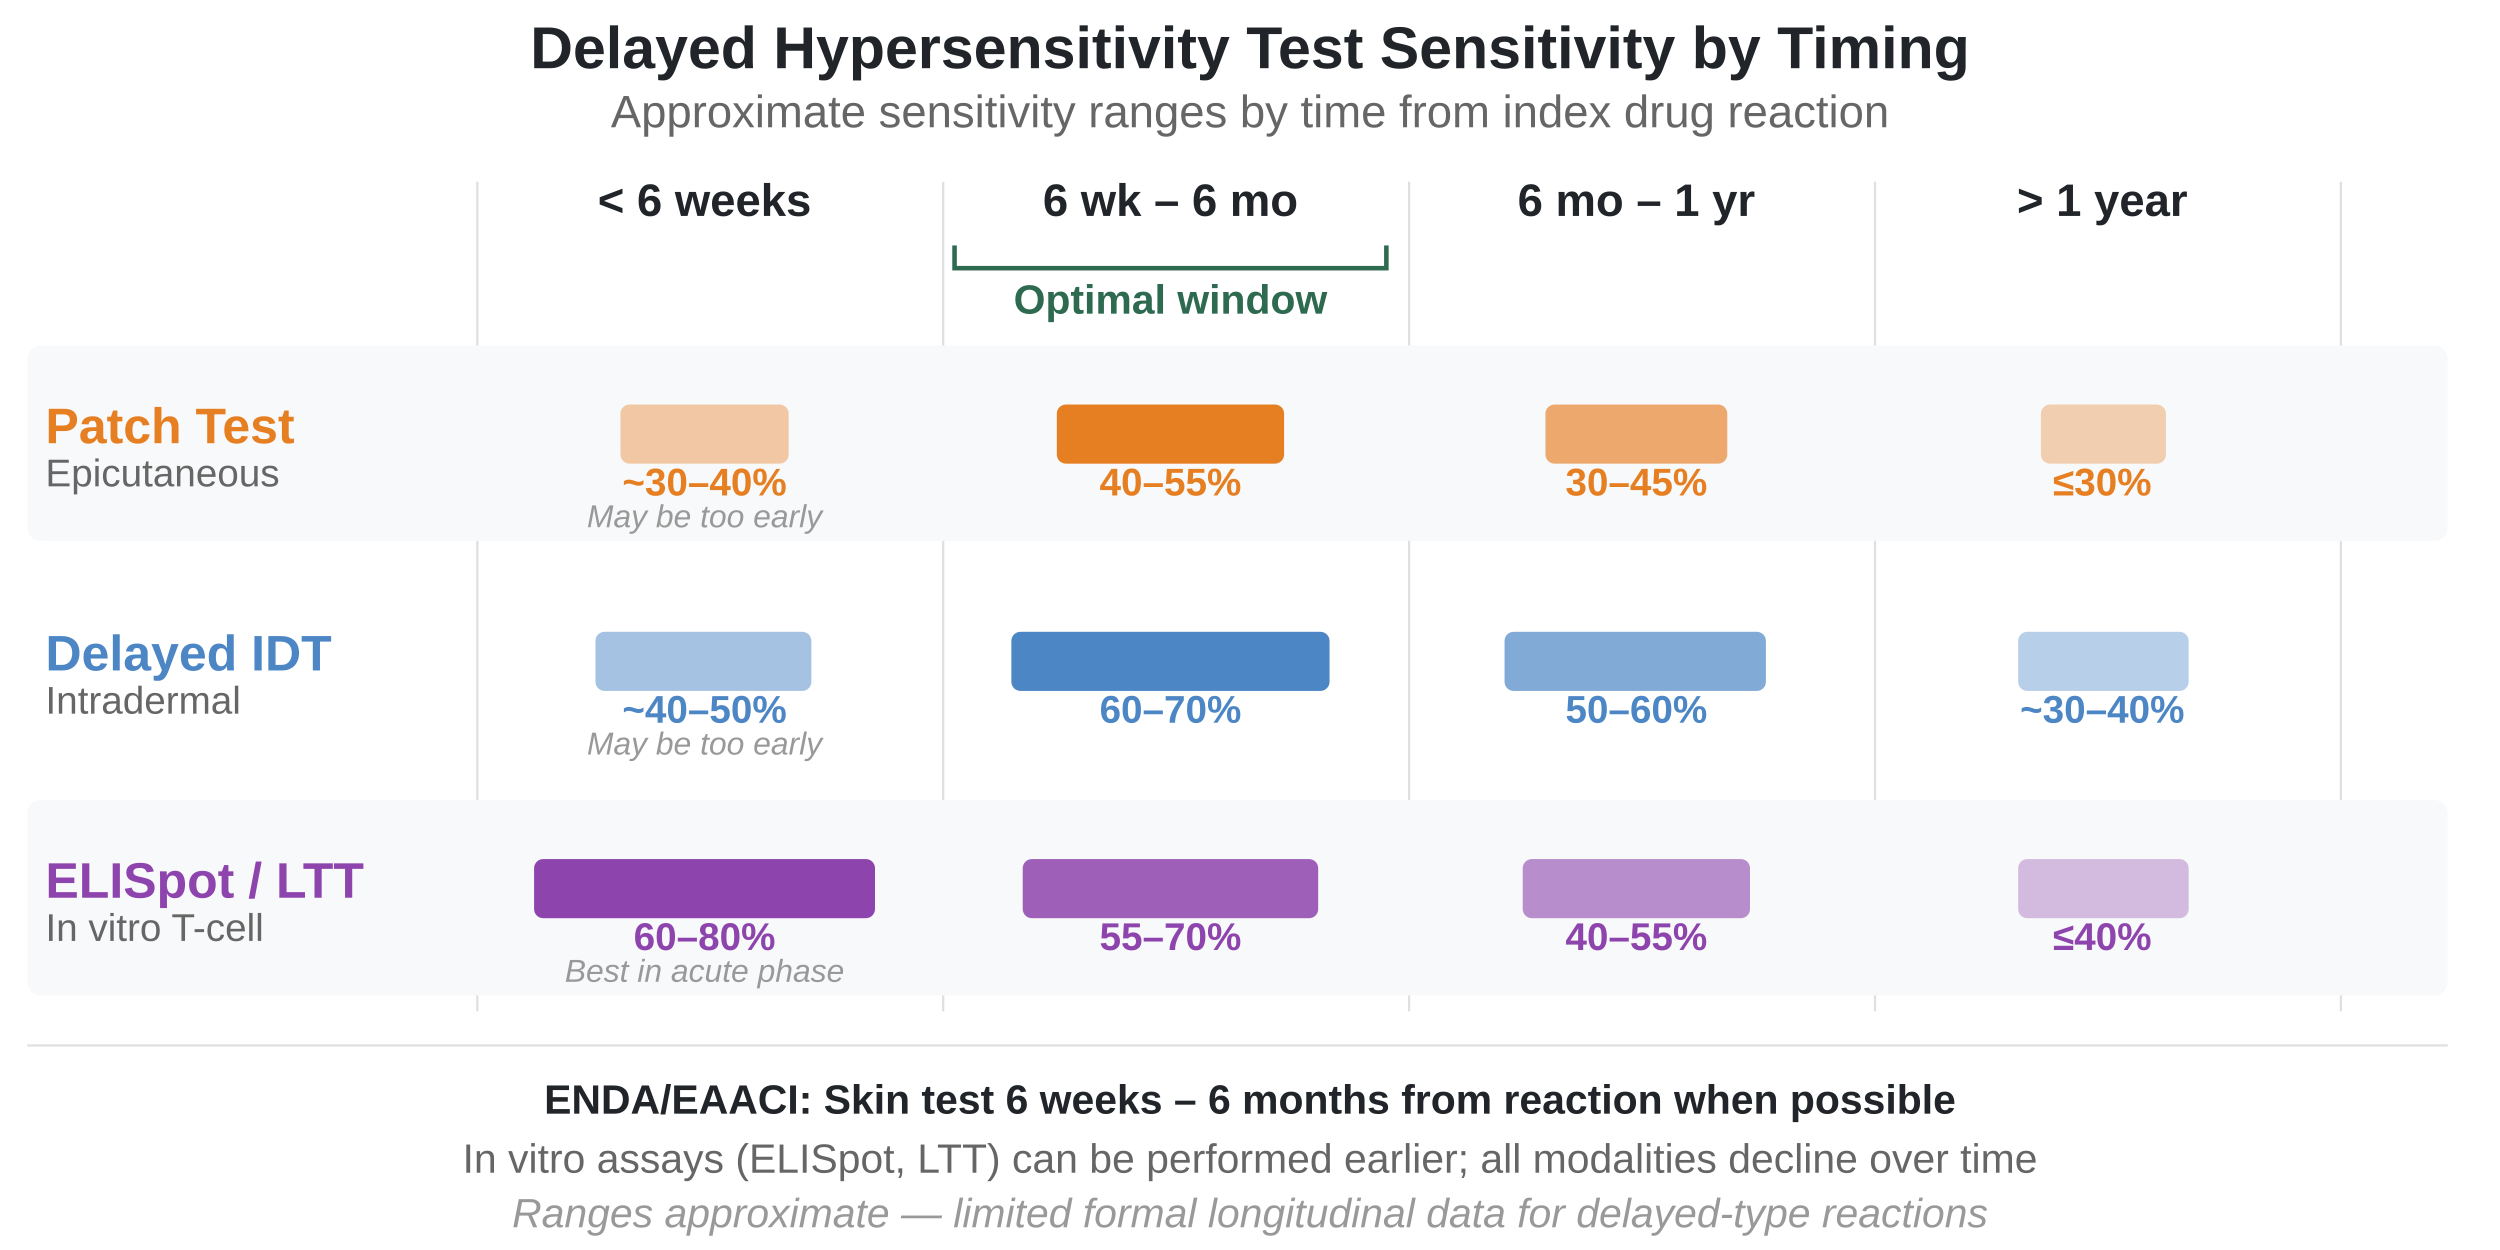
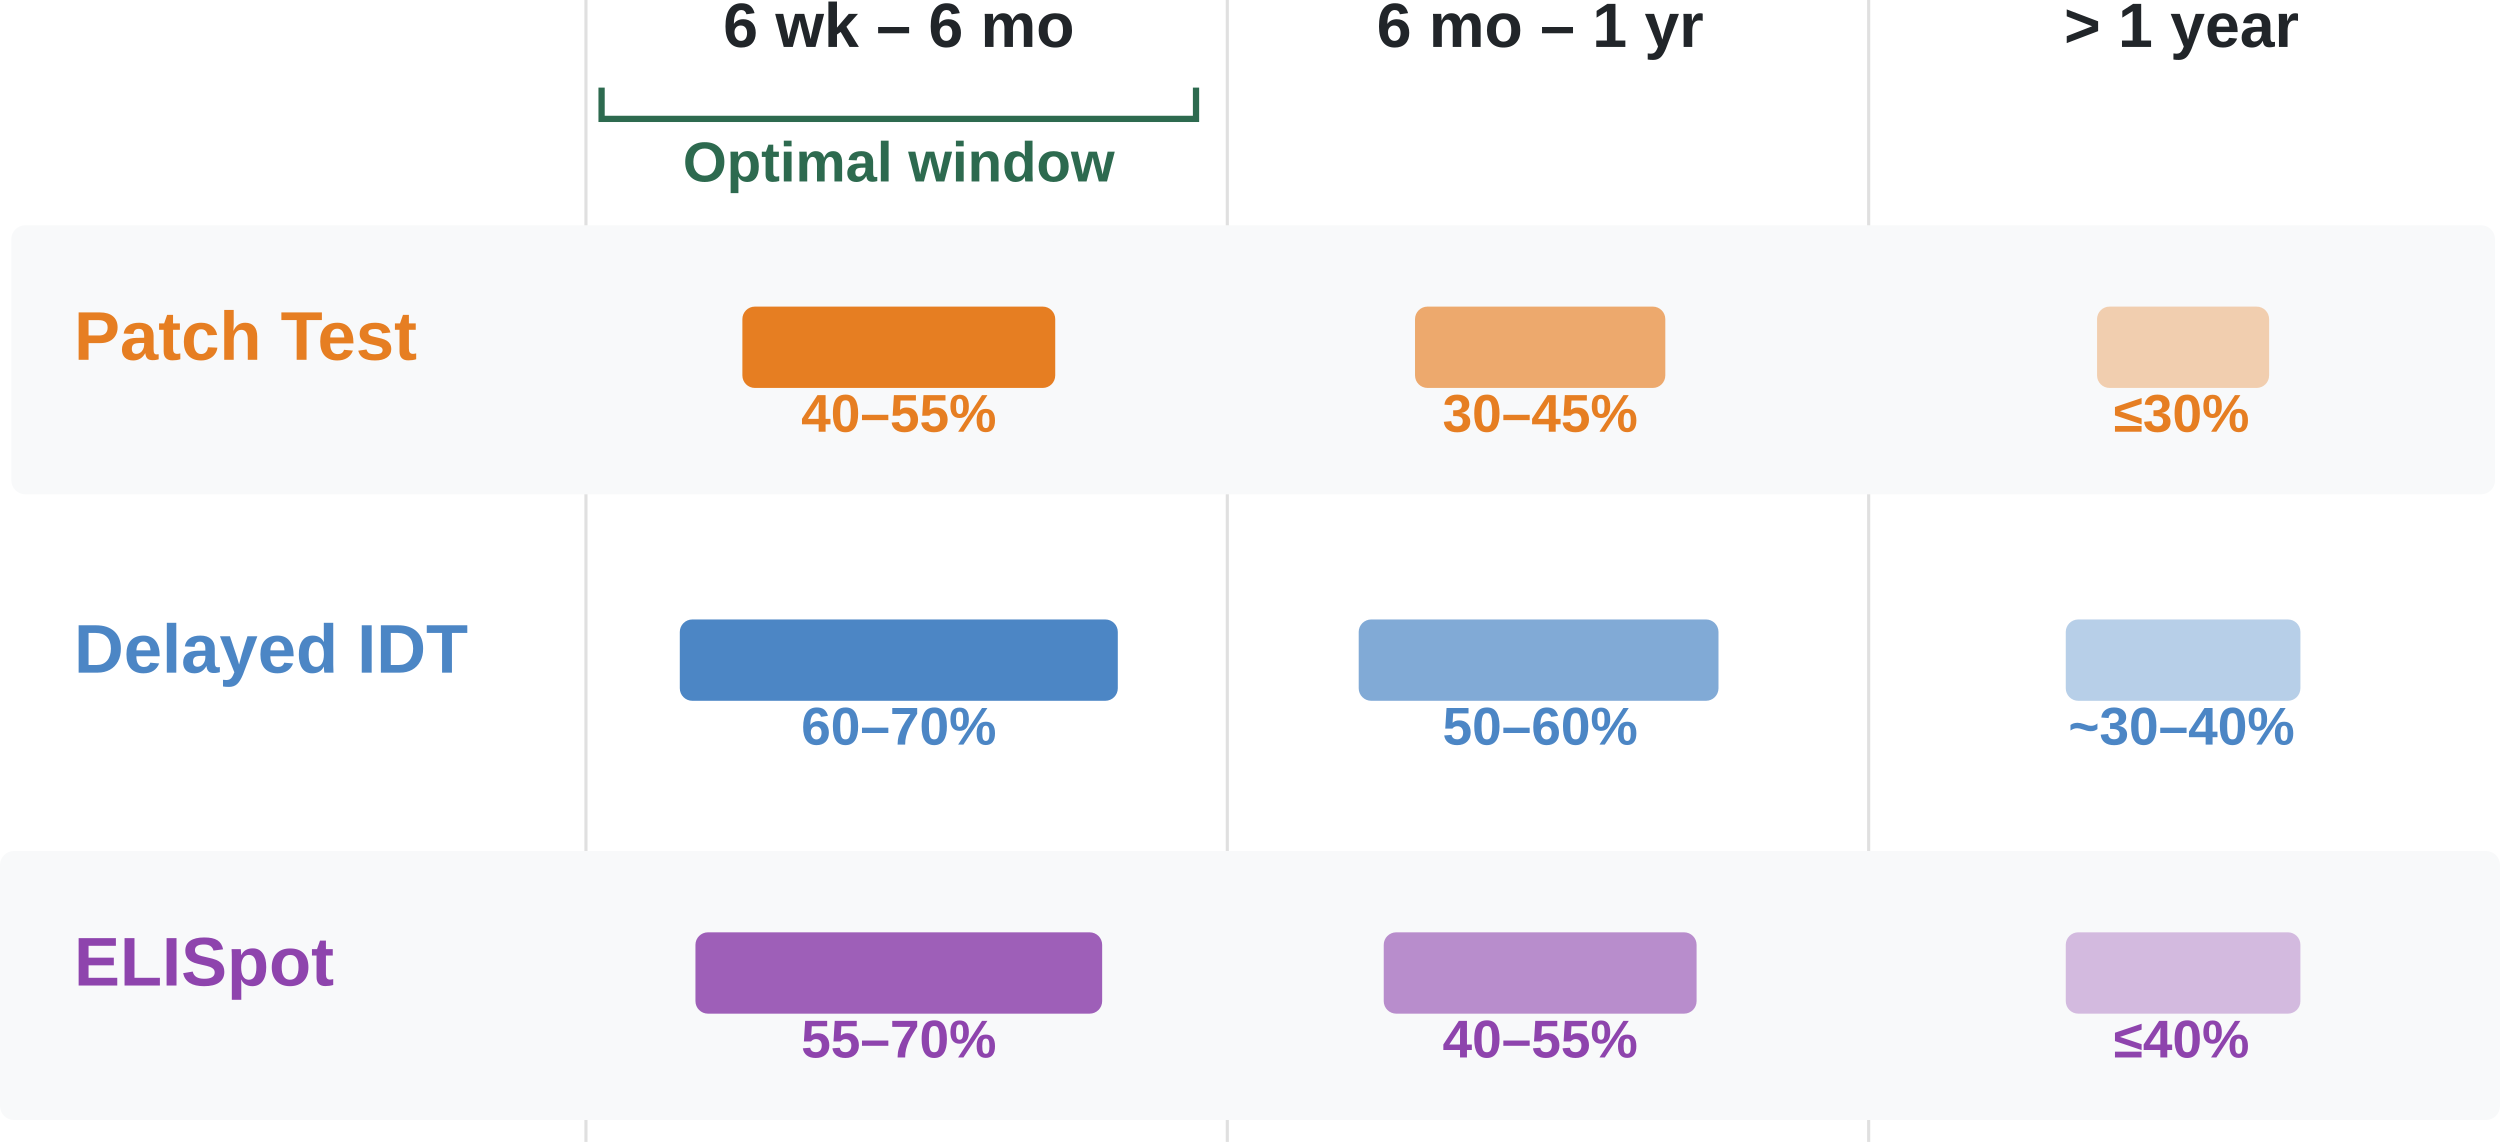
- <svg xmlns="http://www.w3.org/2000/svg" version="1.1" viewBox="0 0 1100 550" width="1100" height="550" id="svg1">
-   <defs>
-     <style>
+ <svg xmlns="http://www.w3.org/2000/svg" version="1.1" viewBox="0 0 799.084 365" width="799.084" height="365" id="svg1">
+   <defs id="defs1">
+     <style id="style1">
      .title { font-family: Arial-BoldMT, Arial; font-weight: 700; font-size: 26px; fill: #212529; }
      .subtitle { font-family: ArialMT, Arial; font-size: 20px; fill: #666; }
      .col-header { font-family: Arial-BoldMT, Arial; font-weight: 700; font-size: 20px; fill: #212529; }
      .row-label { font-family: Arial-BoldMT, Arial; font-weight: 700; font-size: 22px; }
      .row-desc { font-family: ArialMT, Arial; font-size: 17px; fill: #666; }
      .pct { font-family: Arial-BoldMT, Arial; font-weight: 700; font-size: 17px; }
      .bracket-label { font-family: Arial-BoldMT, Arial; font-weight: 700; font-size: 18px; fill: #2d6a4f; }
      .bracket { fill: none; stroke: #2d6a4f; stroke-width: 2; }
      .note { font-family: ArialMT, Arial; font-size: 18px; fill: #666; }
      .note-em { font-family: Arial-BoldMT, Arial; font-weight: 700; font-size: 18px; fill: #212529; }
      .cell-note { font-family: ArialMT, Arial; font-size: 14px; fill: #999; font-style: italic; }
      .divider { fill: none; stroke: #e0e0e0; stroke-width: 1; }
      .row-bg { fill: #f8f9fa; }
    </style>
  </defs>
-   <g id="layer1">
-     <text class="title" x="550" y="30" text-anchor="middle">Delayed Hypersensitivity Test Sensitivity by Timing</text>
-     <text class="subtitle" x="550" y="56" text-anchor="middle">Approximate sensitivity ranges by time from index drug reaction</text>
-     <text class="col-header" x="310" y="95" text-anchor="middle">&lt; 6 weeks</text>
-     <text class="col-header" x="515" y="95" text-anchor="middle">6 wk – 6 mo</text>
-     <text class="col-header" x="720" y="95" text-anchor="middle">6 mo – 1 yr</text>
-     <text class="col-header" x="925" y="95" text-anchor="middle">&gt; 1 year</text>
-     <path class="bracket" d="M420,108 L420,118 L610,118 L610,108" />
-     <text class="bracket-label" x="515" y="138" text-anchor="middle">Optimal window</text>
-     <line class="divider" x1="210" y1="80" x2="210" y2="445" />
-     <line class="divider" x1="415" y1="80" x2="415" y2="445" />
-     <line class="divider" x1="620" y1="80" x2="620" y2="445" />
-     <line class="divider" x1="825" y1="80" x2="825" y2="445" />
-     <line class="divider" x1="1030" y1="80" x2="1030" y2="445" />
-     <rect class="row-bg" x="12" y="152" width="1065" height="86" rx="6" />
-     <rect class="row-bg" x="12" y="352" width="1065" height="86" rx="6" />
-     <text class="row-label" x="20" y="195" text-anchor="start" fill="#e67e22">Patch Test</text>
-     <text class="row-desc" x="20" y="214" text-anchor="start">Epicutaneous</text>
-     <text class="row-label" x="20" y="295" text-anchor="start" fill="#4c86c5">Delayed IDT</text>
-     <text class="row-desc" x="20" y="314" text-anchor="start">Intradermal</text>
-     <text class="row-label" x="20" y="395" text-anchor="start" fill="#8e44ad">ELISpot / LTT</text>
-     <text class="row-desc" x="20" y="414" text-anchor="start">In vitro T-cell</text>
+   <g id="layer1" style="display:inline" transform="translate(-227.7125,-80)">
+     <text class="col-header" x="515" y="95" text-anchor="middle" id="text4">6 wk – 6 mo</text>
+     <path class="bracket" d="m 420,108 v 10 h 190 v -10" id="path6" />
+     <text class="bracket-label" x="515" y="138" text-anchor="middle" id="text7">Optimal window</text>
+     <line class="divider" x1="415" y1="80" x2="415" y2="445" id="line8" />
+     <line class="divider" x1="620" y1="80" x2="620" y2="445" id="line9" />
+     <line class="divider" x1="825" y1="80" x2="825" y2="445" id="line10" />
+     <rect class="row-bg" x="231.328" y="152" width="793.885" height="86" rx="4.473" id="rect11" style="stroke-width:0.863" />
+     <rect class="row-bg" x="227.713" y="352" width="799.084" height="86" rx="4.502" id="rect12" style="stroke-width:0.866" />
+     <text class="row-label" x="251.379" y="195" text-anchor="start" fill="#e67e22" id="text12">Patch Test</text>
+     <text class="row-label" x="251.379" y="295" text-anchor="start" fill="#4c86c5" id="text14">Delayed IDT</text>
+     <text class="row-label" x="251.379" y="395" text-anchor="start" fill="#8e44ad" id="text16">ELISpot</text>
+     <rect fill="#e67e22" x="465" y="178" width="100" height="26" rx="4" id="rect19" style="display:inline" />
+     <text class="pct" x="515" y="218" text-anchor="middle" fill="#e67e22" id="text20" style="display:inline">40–55%</text>
+     <rect fill="#4c86c5" x="445" y="278" width="140" height="26" rx="4" id="rect24" style="display:inline" />
+     <text class="pct" x="515" y="318" text-anchor="middle" fill="#4c86c5" id="text25" style="display:inline">60–70%</text>
+     <rect fill="#8e44ad" opacity="0.85" x="450" y="378" width="130" height="26" rx="4" id="rect29" style="display:inline" />
+     <text class="pct" x="515" y="418" text-anchor="middle" fill="#8e44ad" id="text30" style="display:inline">55–70%</text>
  </g>
-   <g id="layer2">
-     <rect fill="#e67e22" opacity="0.4" x="273" y="178" width="74" height="26" rx="4" />
-     <text class="pct" x="310" y="218" text-anchor="middle" fill="#e67e22">~30–40%</text>
-     <text class="cell-note" x="310" y="232" text-anchor="middle">May be too early</text>
-     <rect fill="#e67e22" x="465" y="178" width="100" height="26" rx="4" />
-     <text class="pct" x="515" y="218" text-anchor="middle" fill="#e67e22">40–55%</text>
-     <rect fill="#e67e22" opacity="0.65" x="680" y="178" width="80" height="26" rx="4" />
-     <text class="pct" x="720" y="218" text-anchor="middle" fill="#e67e22">30–45%</text>
-     <rect fill="#e67e22" opacity="0.35" x="898" y="178" width="55" height="26" rx="4" />
-     <text class="pct" x="925" y="218" text-anchor="middle" fill="#e67e22">≤30%</text>
-     <rect fill="#4c86c5" opacity="0.5" x="262" y="278" width="95" height="26" rx="4" />
-     <text class="pct" x="310" y="318" text-anchor="middle" fill="#4c86c5">~40–50%</text>
-     <text class="cell-note" x="310" y="332" text-anchor="middle">May be too early</text>
-     <rect fill="#4c86c5" x="445" y="278" width="140" height="26" rx="4" />
-     <text class="pct" x="515" y="318" text-anchor="middle" fill="#4c86c5">60–70%</text>
-     <rect fill="#4c86c5" opacity="0.7" x="662" y="278" width="115" height="26" rx="4" />
-     <text class="pct" x="720" y="318" text-anchor="middle" fill="#4c86c5">50–60%</text>
-     <rect fill="#4c86c5" opacity="0.4" x="888" y="278" width="75" height="26" rx="4" />
-     <text class="pct" x="925" y="318" text-anchor="middle" fill="#4c86c5">~30–40%</text>
-     <rect fill="#8e44ad" x="235" y="378" width="150" height="26" rx="4" />
-     <text class="pct" x="310" y="418" text-anchor="middle" fill="#8e44ad">60–80%</text>
-     <text class="cell-note" x="310" y="432" text-anchor="middle">Best in acute phase</text>
-     <rect fill="#8e44ad" opacity="0.85" x="450" y="378" width="130" height="26" rx="4" />
-     <text class="pct" x="515" y="418" text-anchor="middle" fill="#8e44ad">55–70%</text>
-     <rect fill="#8e44ad" opacity="0.6" x="670" y="378" width="100" height="26" rx="4" />
-     <text class="pct" x="720" y="418" text-anchor="middle" fill="#8e44ad">40–55%</text>
-     <rect fill="#8e44ad" opacity="0.35" x="888" y="378" width="75" height="26" rx="4" />
-     <text class="pct" x="925" y="418" text-anchor="middle" fill="#8e44ad">≤40%</text>
-     <line stroke="#e0e0e0" stroke-width="1" x1="12" y1="460" x2="1077" y2="460" />
-     <text class="note-em" x="550" y="490" text-anchor="middle">ENDA/EAACI: Skin test 6 weeks – 6 months from reaction when possible</text>
-     <text class="note" x="550" y="516" text-anchor="middle">In vitro assays (ELISpot, LTT) can be performed earlier; all modalities decline over time</text>
-     <text class="note" x="550" y="540" text-anchor="middle" style="font-style: italic; fill: #999">Ranges approximate — limited formal longitudinal data for delayed-type reactions</text>
+   <g id="layer2" style="display:inline" transform="translate(-227.7125,-80)">
+     <rect fill="#e67e22" opacity="0.65" x="680" y="178" width="80" height="26" rx="4" id="rect20" />
+     <text class="pct" x="720" y="218" text-anchor="middle" fill="#e67e22" id="text21">30–45%</text>
+     <rect fill="#4c86c5" opacity="0.7" x="662" y="278" width="115" height="26" rx="4" id="rect25" />
+     <text class="pct" x="720" y="318" text-anchor="middle" fill="#4c86c5" id="text26">50–60%</text>
+     <rect fill="#8e44ad" opacity="0.6" x="670" y="378" width="100" height="26" rx="4" id="rect30" />
+     <text class="pct" x="720" y="418" text-anchor="middle" fill="#8e44ad" id="text31">40–55%</text>
+     <text class="col-header" x="720" y="95" text-anchor="middle" id="text5" style="display:inline">6 mo – 1 yr</text>
+   </g>
+   <g id="layer5" style="display:inline" transform="translate(-227.7125,-80)">
+     <text class="col-header" x="925" y="95" text-anchor="middle" id="text6">&gt; 1 year</text>
+     <rect fill="#e67e22" opacity="0.35" x="898" y="178" width="55" height="26" rx="4" id="rect21" />
+     <text class="pct" x="925" y="218" text-anchor="middle" fill="#e67e22" id="text22">≤30%</text>
+     <rect fill="#4c86c5" opacity="0.4" x="888" y="278" width="75" height="26" rx="4" id="rect26" />
+     <text class="pct" x="925" y="318" text-anchor="middle" fill="#4c86c5" id="text27">~30–40%</text>
+     <rect fill="#8e44ad" opacity="0.35" x="888" y="378" width="75" height="26" rx="4" id="rect31" />
+     <text class="pct" x="925" y="418" text-anchor="middle" fill="#8e44ad" id="text32">≤40%</text>
  </g>
</svg>
